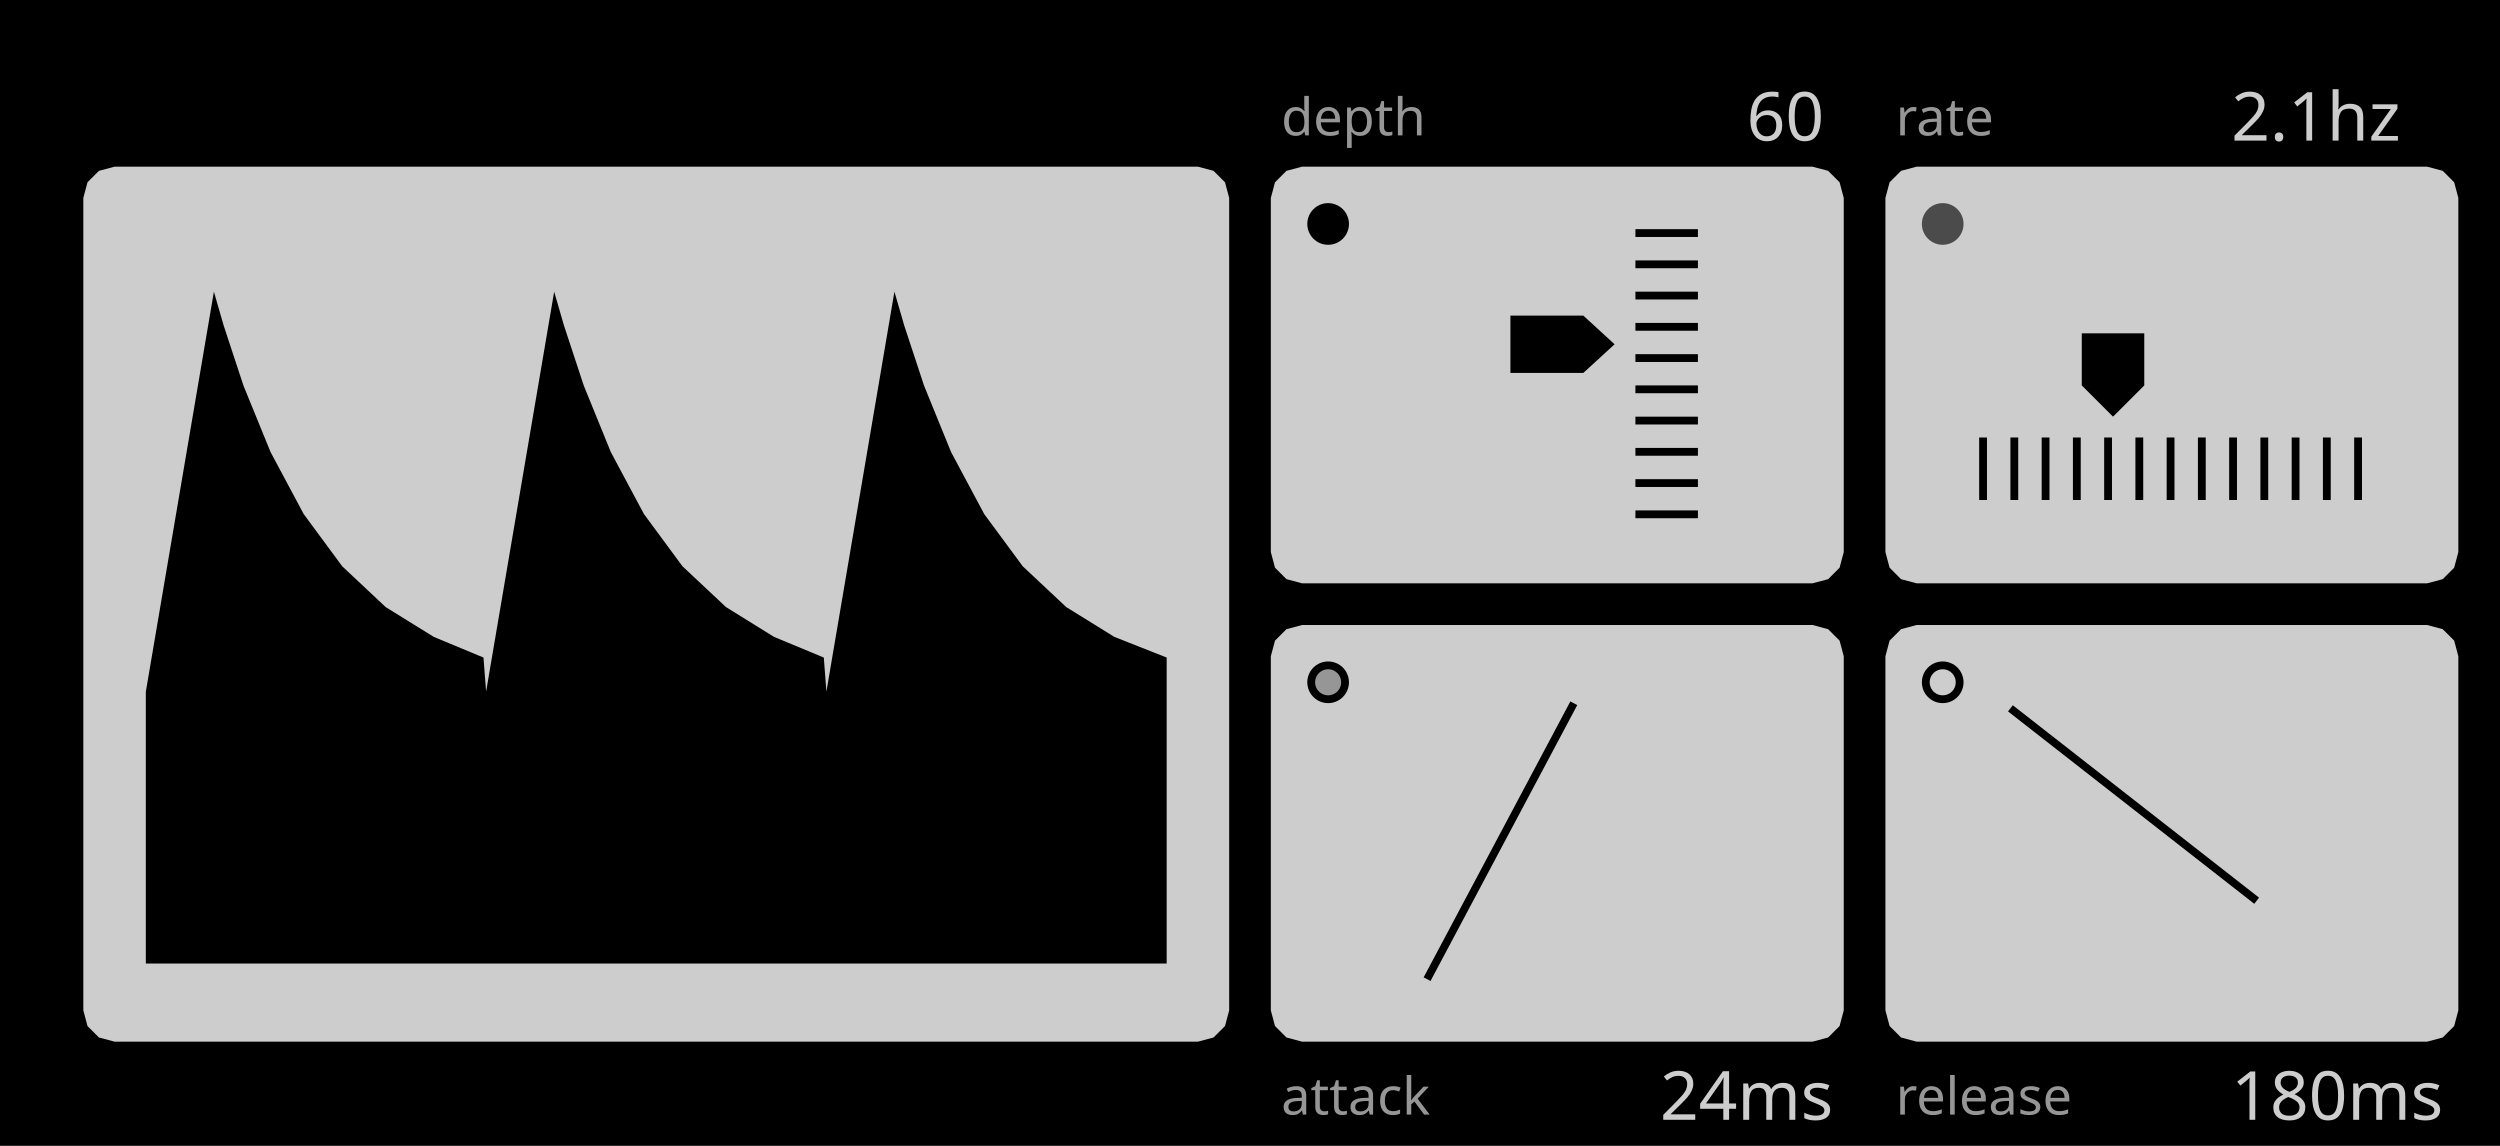
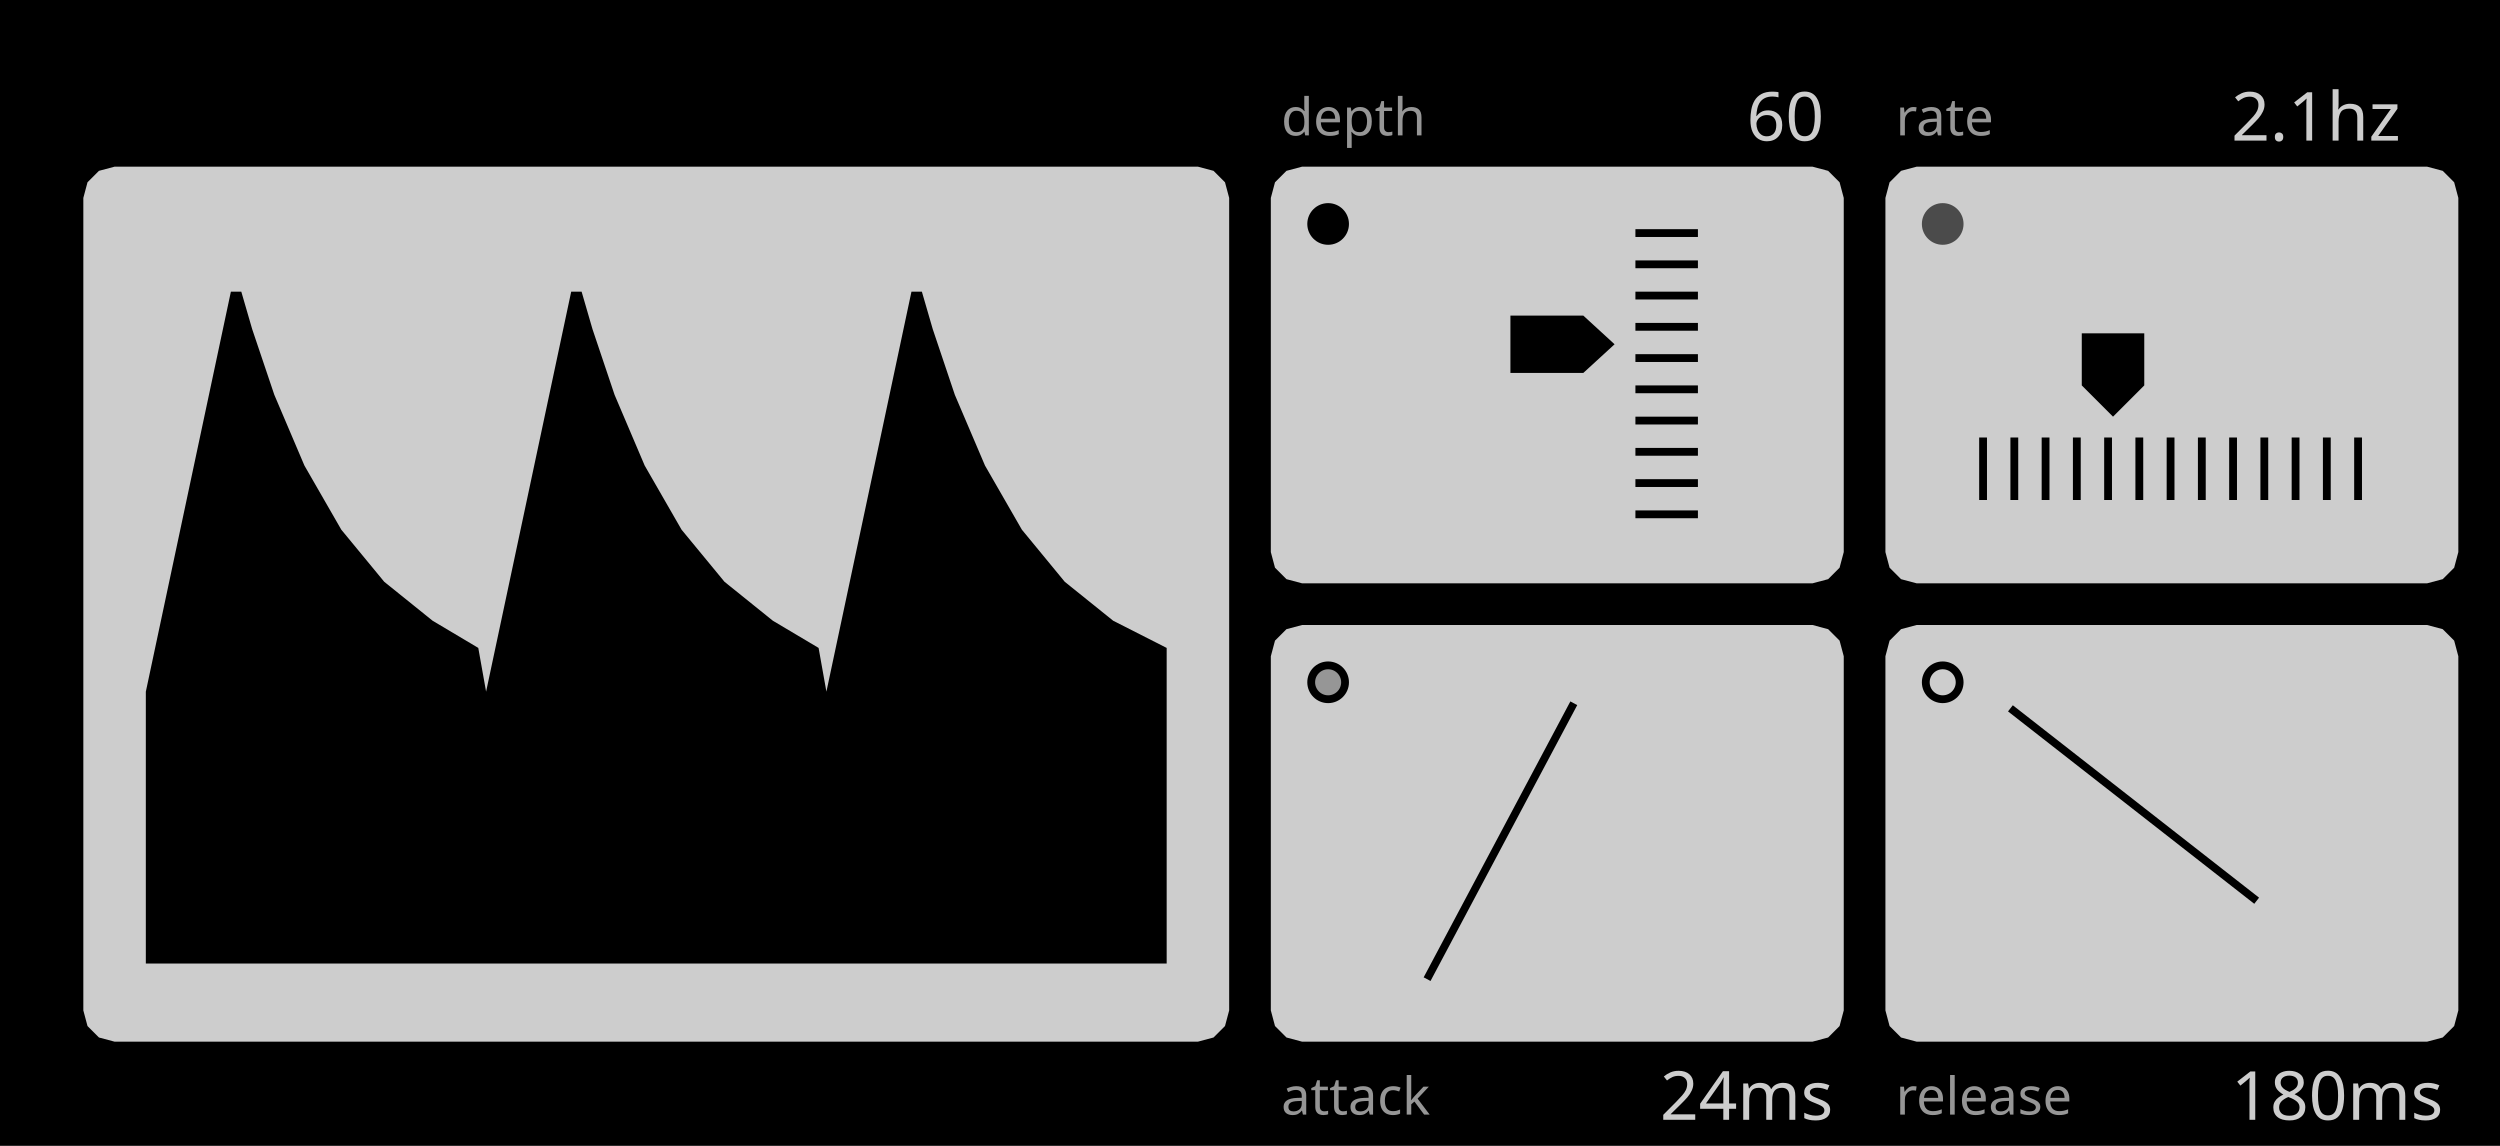
<svg xmlns="http://www.w3.org/2000/svg" width="480" height="220" viewBox="0 0 480 220">
  <g id="preview_canvas">
    <rect x="0" y="0" width="480" height="220" fill="#000000" stroke="none" />
  </g>
  <path d="M 0 0 L 480 0 L 480 20 L 0 20 Z" fill="#000000" stroke="none" stroke-width="0" />
  <path d="M 230 32 L 233 32.8 L 235.2 35 L 236 38 L 236 194 L 235.2 197 L 233 199.2 L 230 200 L 22 200 L 19 199.2 L 16.8 197 L 16 194 L 16 38 L 16.8 35 L 19 32.8 L 22 32 Z" fill="#CDCDCD" stroke="none" stroke-width="0" />
-   <path d="M 28 132.8 L 41.07 56 L 42.94 62.49 L 46.75 74.05 L 51.95 86.8 L 58.31 98.7 L 65.71 108.73 L 74.05 116.56 L 83.28 122.28 L 92.83 126.25 L 93.33 132.8 L 106.4 56 L 108.28 62.49 L 112.09 74.05 L 117.28 86.8 L 123.64 98.7 L 131.04 108.73 L 139.39 116.56 L 148.61 122.28 L 158.17 126.25 L 158.67 132.8 L 171.73 56 L 173.61 62.49 L 177.42 74.05 L 182.61 86.8 L 188.97 98.7 L 196.37 108.73 L 204.72 116.56 L 213.95 122.28 L 224 126.25 L 224 185 L 28 185 Z" fill="#000000" stroke="none" stroke-width="0" />
+   <path d="M 28 132.8 L 44.33 56 L 46.33 56 L 48.42 63.2 L 52.67 75.81 L 58.45 89.39 L 65.53 101.7 L 73.77 111.7 L 83.06 119.18 L 91.83 124.4 L 93.33 132.8 L 109.67 56 L 111.67 56 L 113.76 63.2 L 118 75.81 L 123.78 89.39 L 130.86 101.7 L 139.1 111.7 L 148.39 119.18 L 157.17 124.4 L 158.67 132.8 L 175 56 L 177 56 L 179.09 63.2 L 183.33 75.81 L 189.12 89.39 L 196.2 101.7 L 204.43 111.7 L 213.73 119.18 L 224 124.4 L 224 185 L 28 185 Z" fill="#000000" stroke="none" stroke-width="0" />
  <path d="M 348 32 L 351 32.8 L 353.2 35 L 354 38 L 354 106 L 353.2 109 L 351 111.2 L 348 112 L 250 112 L 247 111.2 L 244.8 109 L 244 106 L 244 38 L 244.8 35 L 247 32.8 L 250 32 Z" fill="#CDCDCD" stroke="none" stroke-width="0" />
  <circle cx="255" cy="43" r="4" fill="#000000" stroke="none" stroke-width="0" />
  <text transform="matrix(1 0 0 1 246 26)" font-family="UniversNextPro-Light" font-size="10" fill="#969696" stroke="none" stroke-width="0">depth</text>
  <text transform="matrix(1 0 0 1 335.36 27)" font-family="UniversNextPro-Light" font-size="13" fill="#CDCDCD" stroke="none" stroke-width="0">60</text>
  <path d="M 466 32 L 469 32.8 L 471.2 35 L 472 38 L 472 106 L 471.2 109 L 469 111.2 L 466 112 L 368 112 L 365 111.2 L 362.8 109 L 362 106 L 362 38 L 362.8 35 L 365 32.8 L 368 32 Z" fill="#CDCDCD" stroke="none" stroke-width="0" />
  <circle cx="373" cy="43" r="4" fill="#4B4B4B" stroke="none" stroke-width="0" />
  <text transform="matrix(1 0 0 1 364 26)" font-family="UniversNextPro-Light" font-size="10" fill="#969696" stroke="none" stroke-width="0">rate</text>
  <text transform="matrix(1 0 0 1 428.4 27)" font-family="UniversNextPro-Light" font-size="13" fill="#CDCDCD" stroke="none" stroke-width="0">2.1hz</text>
  <path d="M 348 120 L 351 120.8 L 353.2 123 L 354 126 L 354 194 L 353.2 197 L 351 199.2 L 348 200 L 250 200 L 247 199.2 L 244.8 197 L 244 194 L 244 126 L 244.8 123 L 247 120.8 L 250 120 Z" fill="#CDCDCD" stroke="none" stroke-width="0" />
  <circle cx="255" cy="131" r="3.25" fill="#969696" stroke="#000000" stroke-width="1.5" />
  <text transform="matrix(1 0 0 1 246 214)" font-family="UniversNextPro-Light" font-size="10" fill="#969696" stroke="none" stroke-width="0">attack</text>
  <text transform="matrix(1 0 0 1 318.72 215)" font-family="UniversNextPro-Light" font-size="13" fill="#CDCDCD" stroke="none" stroke-width="0">24ms</text>
  <path d="M 466 120 L 469 120.8 L 471.2 123 L 472 126 L 472 194 L 471.2 197 L 469 199.2 L 466 200 L 368 200 L 365 199.2 L 362.8 197 L 362 194 L 362 126 L 362.8 123 L 365 120.8 L 368 120 Z" fill="#CDCDCD" stroke="none" stroke-width="0" />
  <circle cx="373" cy="131" r="3.25" fill="none" stroke="#000000" stroke-width="1.5" />
  <text transform="matrix(1 0 0 1 364 214)" font-family="UniversNextPro-Light" font-size="10" fill="#969696" stroke="none" stroke-width="0">release</text>
  <text transform="matrix(1 0 0 1 428.4 215)" font-family="UniversNextPro-Light" font-size="13" fill="#CDCDCD" stroke="none" stroke-width="0">180ms</text>
  <path d="M 314 44 L 326 44 L 326 45.5 L 314 45.5 Z" fill="#000000" stroke="none" stroke-width="0" />
  <path d="M 314 50 L 326 50 L 326 51.5 L 314 51.5 Z" fill="#000000" stroke="none" stroke-width="0" />
  <path d="M 314 56 L 326 56 L 326 57.5 L 314 57.5 Z" fill="#000000" stroke="none" stroke-width="0" />
  <path d="M 314 62 L 326 62 L 326 63.5 L 314 63.5 Z" fill="#000000" stroke="none" stroke-width="0" />
  <path d="M 314 68 L 326 68 L 326 69.5 L 314 69.5 Z" fill="#000000" stroke="none" stroke-width="0" />
  <path d="M 314 74 L 326 74 L 326 75.5 L 314 75.5 Z" fill="#000000" stroke="none" stroke-width="0" />
  <path d="M 314 80 L 326 80 L 326 81.5 L 314 81.5 Z" fill="#000000" stroke="none" stroke-width="0" />
  <path d="M 314 86 L 326 86 L 326 87.5 L 314 87.5 Z" fill="#000000" stroke="none" stroke-width="0" />
  <path d="M 314 92 L 326 92 L 326 93.5 L 314 93.5 Z" fill="#000000" stroke="none" stroke-width="0" />
  <path d="M 314 98 L 326 98 L 326 99.5 L 314 99.5 Z" fill="#000000" stroke="none" stroke-width="0" />
  <path d="M 290 60.6 L 304 60.6 L 310 66.1 L 304 71.6 L 290 71.6 Z" fill="#000000" stroke="none" stroke-width="0" />
  <path d="M 380 84 L 381.5 84 L 381.5 96 L 380 96 Z" fill="#000000" stroke="none" stroke-width="0" />
  <path d="M 386 84 L 387.5 84 L 387.5 96 L 386 96 Z" fill="#000000" stroke="none" stroke-width="0" />
  <path d="M 392 84 L 393.5 84 L 393.5 96 L 392 96 Z" fill="#000000" stroke="none" stroke-width="0" />
  <path d="M 398 84 L 399.5 84 L 399.5 96 L 398 96 Z" fill="#000000" stroke="none" stroke-width="0" />
  <path d="M 404 84 L 405.5 84 L 405.5 96 L 404 96 Z" fill="#000000" stroke="none" stroke-width="0" />
  <path d="M 410 84 L 411.5 84 L 411.5 96 L 410 96 Z" fill="#000000" stroke="none" stroke-width="0" />
  <path d="M 416 84 L 417.5 84 L 417.5 96 L 416 96 Z" fill="#000000" stroke="none" stroke-width="0" />
  <path d="M 422 84 L 423.5 84 L 423.5 96 L 422 96 Z" fill="#000000" stroke="none" stroke-width="0" />
  <path d="M 428 84 L 429.5 84 L 429.5 96 L 428 96 Z" fill="#000000" stroke="none" stroke-width="0" />
  <path d="M 434 84 L 435.5 84 L 435.5 96 L 434 96 Z" fill="#000000" stroke="none" stroke-width="0" />
  <path d="M 440 84 L 441.5 84 L 441.5 96 L 440 96 Z" fill="#000000" stroke="none" stroke-width="0" />
  <path d="M 446 84 L 447.5 84 L 447.5 96 L 446 96 Z" fill="#000000" stroke="none" stroke-width="0" />
  <path d="M 452 84 L 453.5 84 L 453.5 96 L 452 96 Z" fill="#000000" stroke="none" stroke-width="0" />
  <path d="M 399.7 64 L 411.7 64 L 411.7 74 L 405.7 80 L 399.7 74 Z" fill="#000000" stroke="none" stroke-width="0" />
  <path d="M 274.66 188.35 L 302.83 135.38 L 301.51 134.67 L 273.34 187.65 Z" fill="#000000" stroke="none" stroke-width="0" />
  <path d="M 385.54 136.59 L 432.82 173.53 L 433.74 172.35 L 386.46 135.41 Z" fill="#000000" stroke="none" stroke-width="0" />
</svg>
